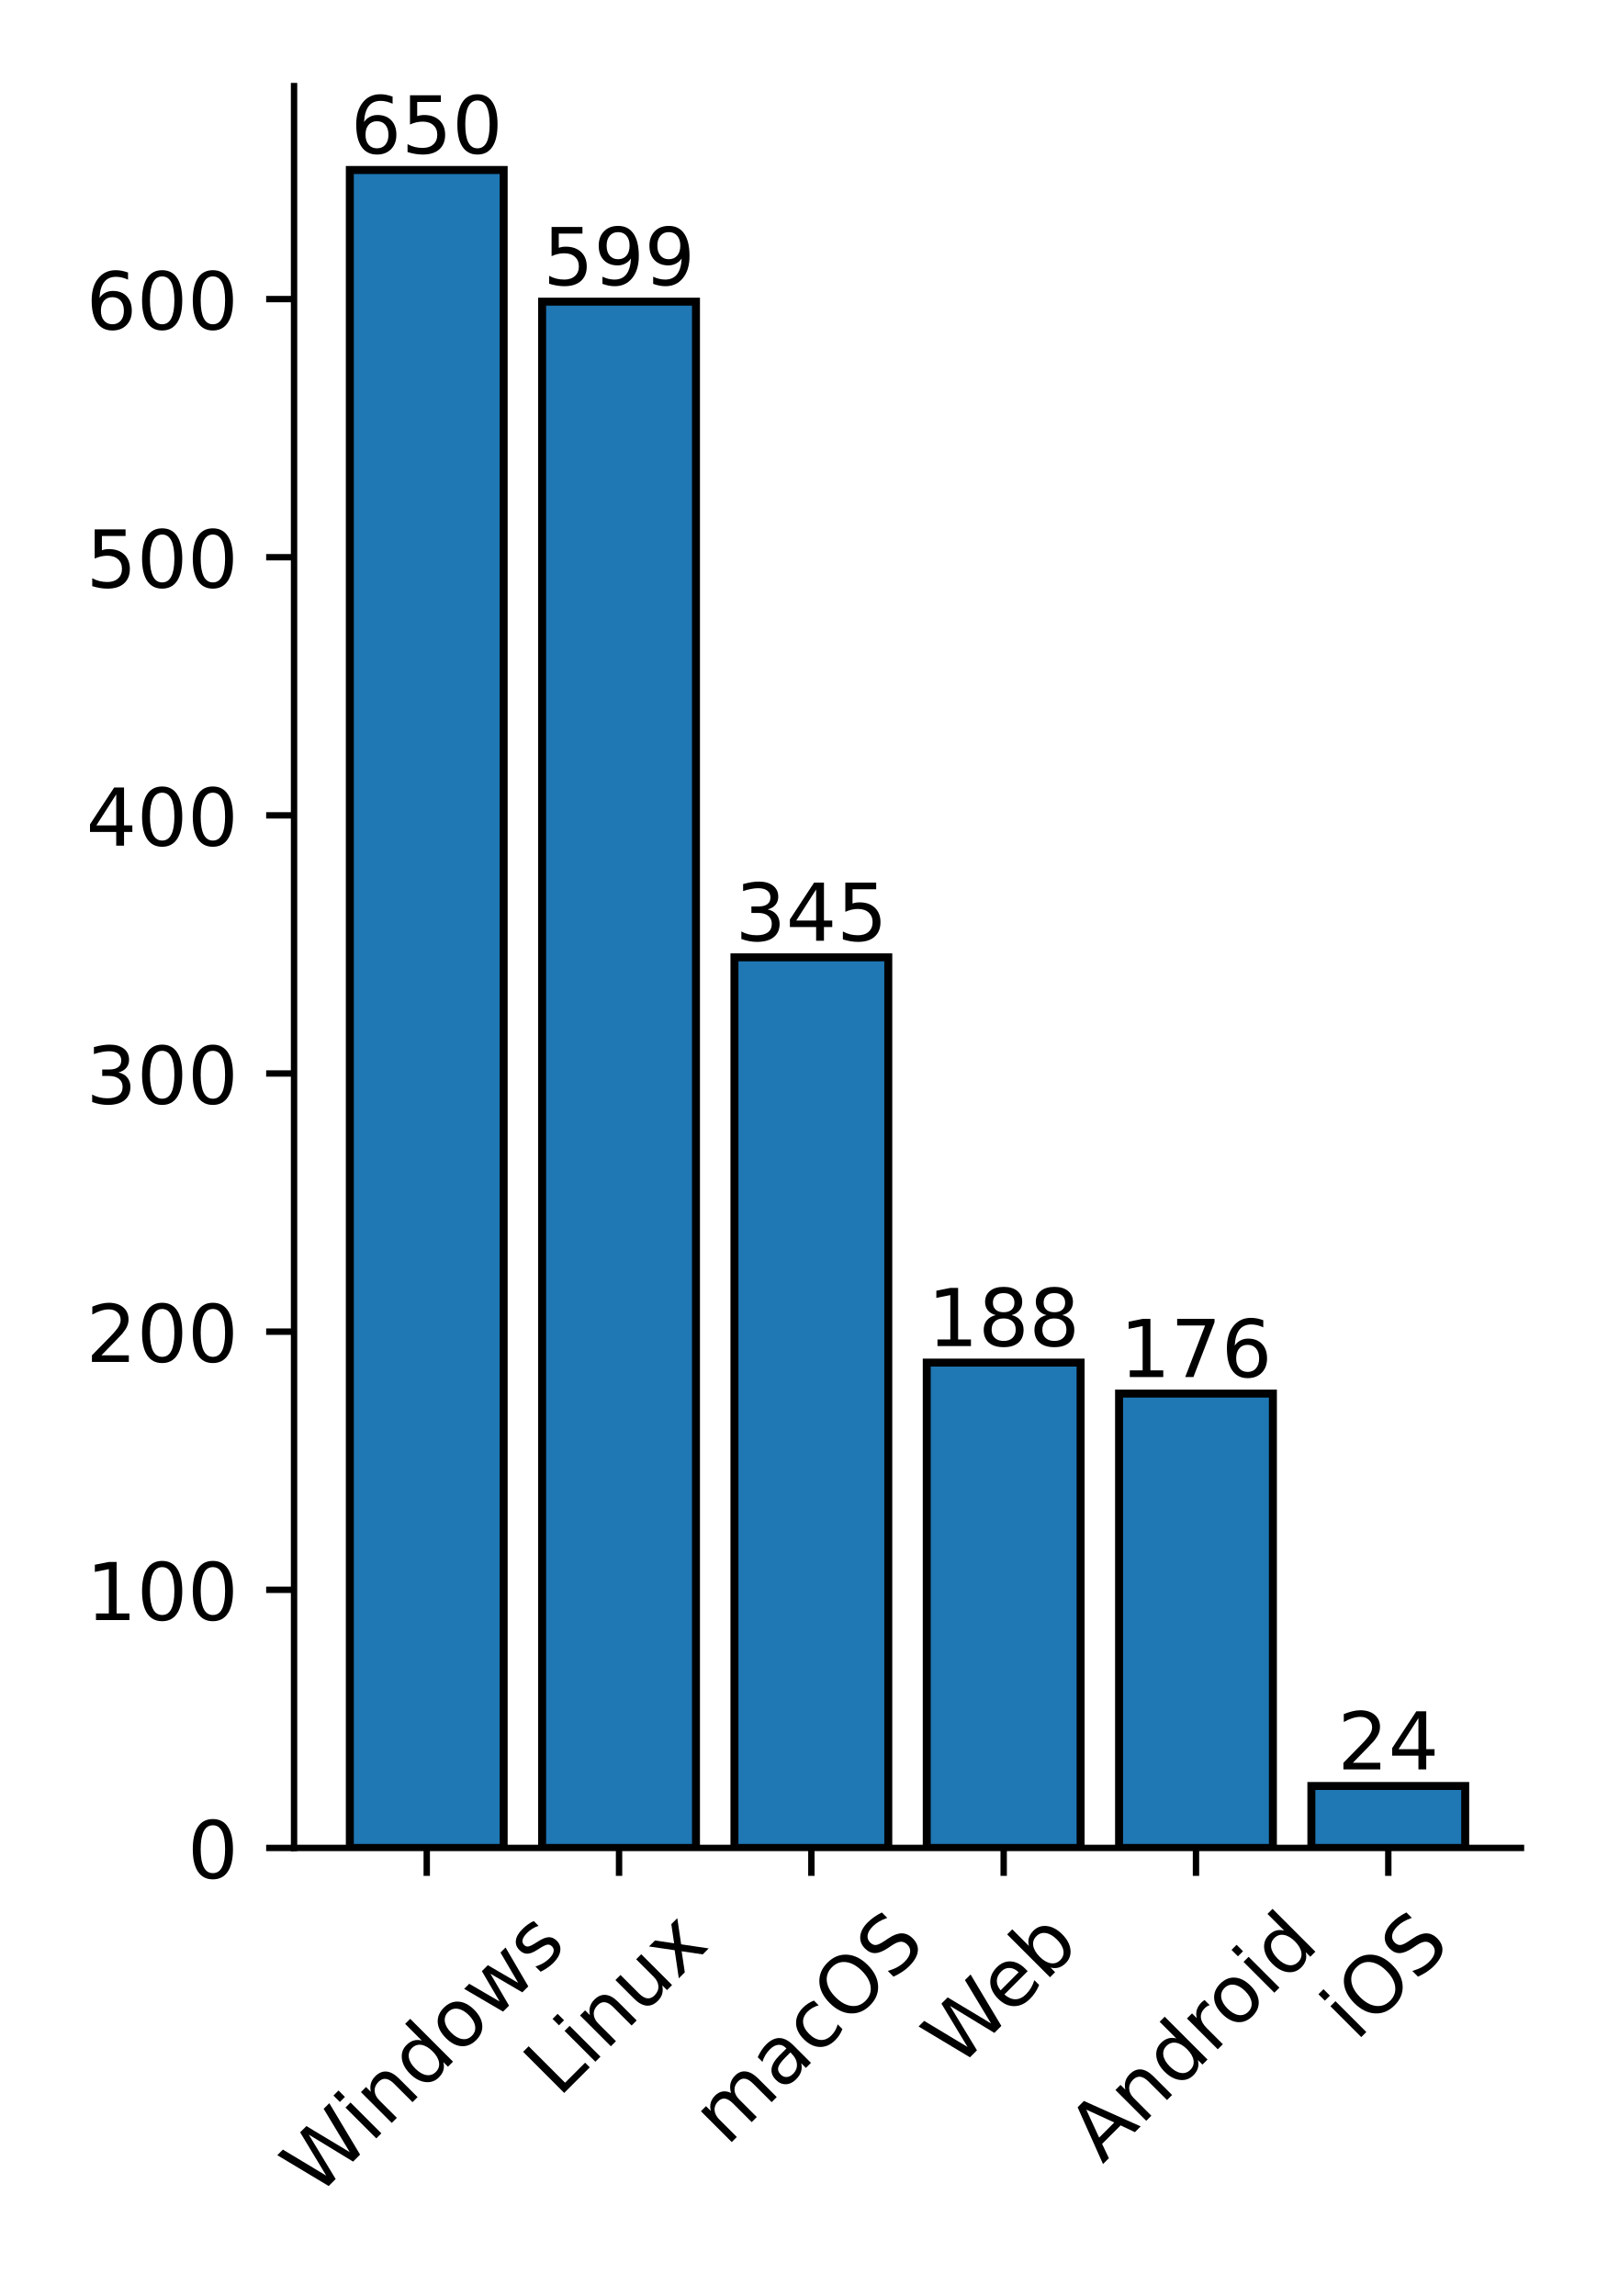
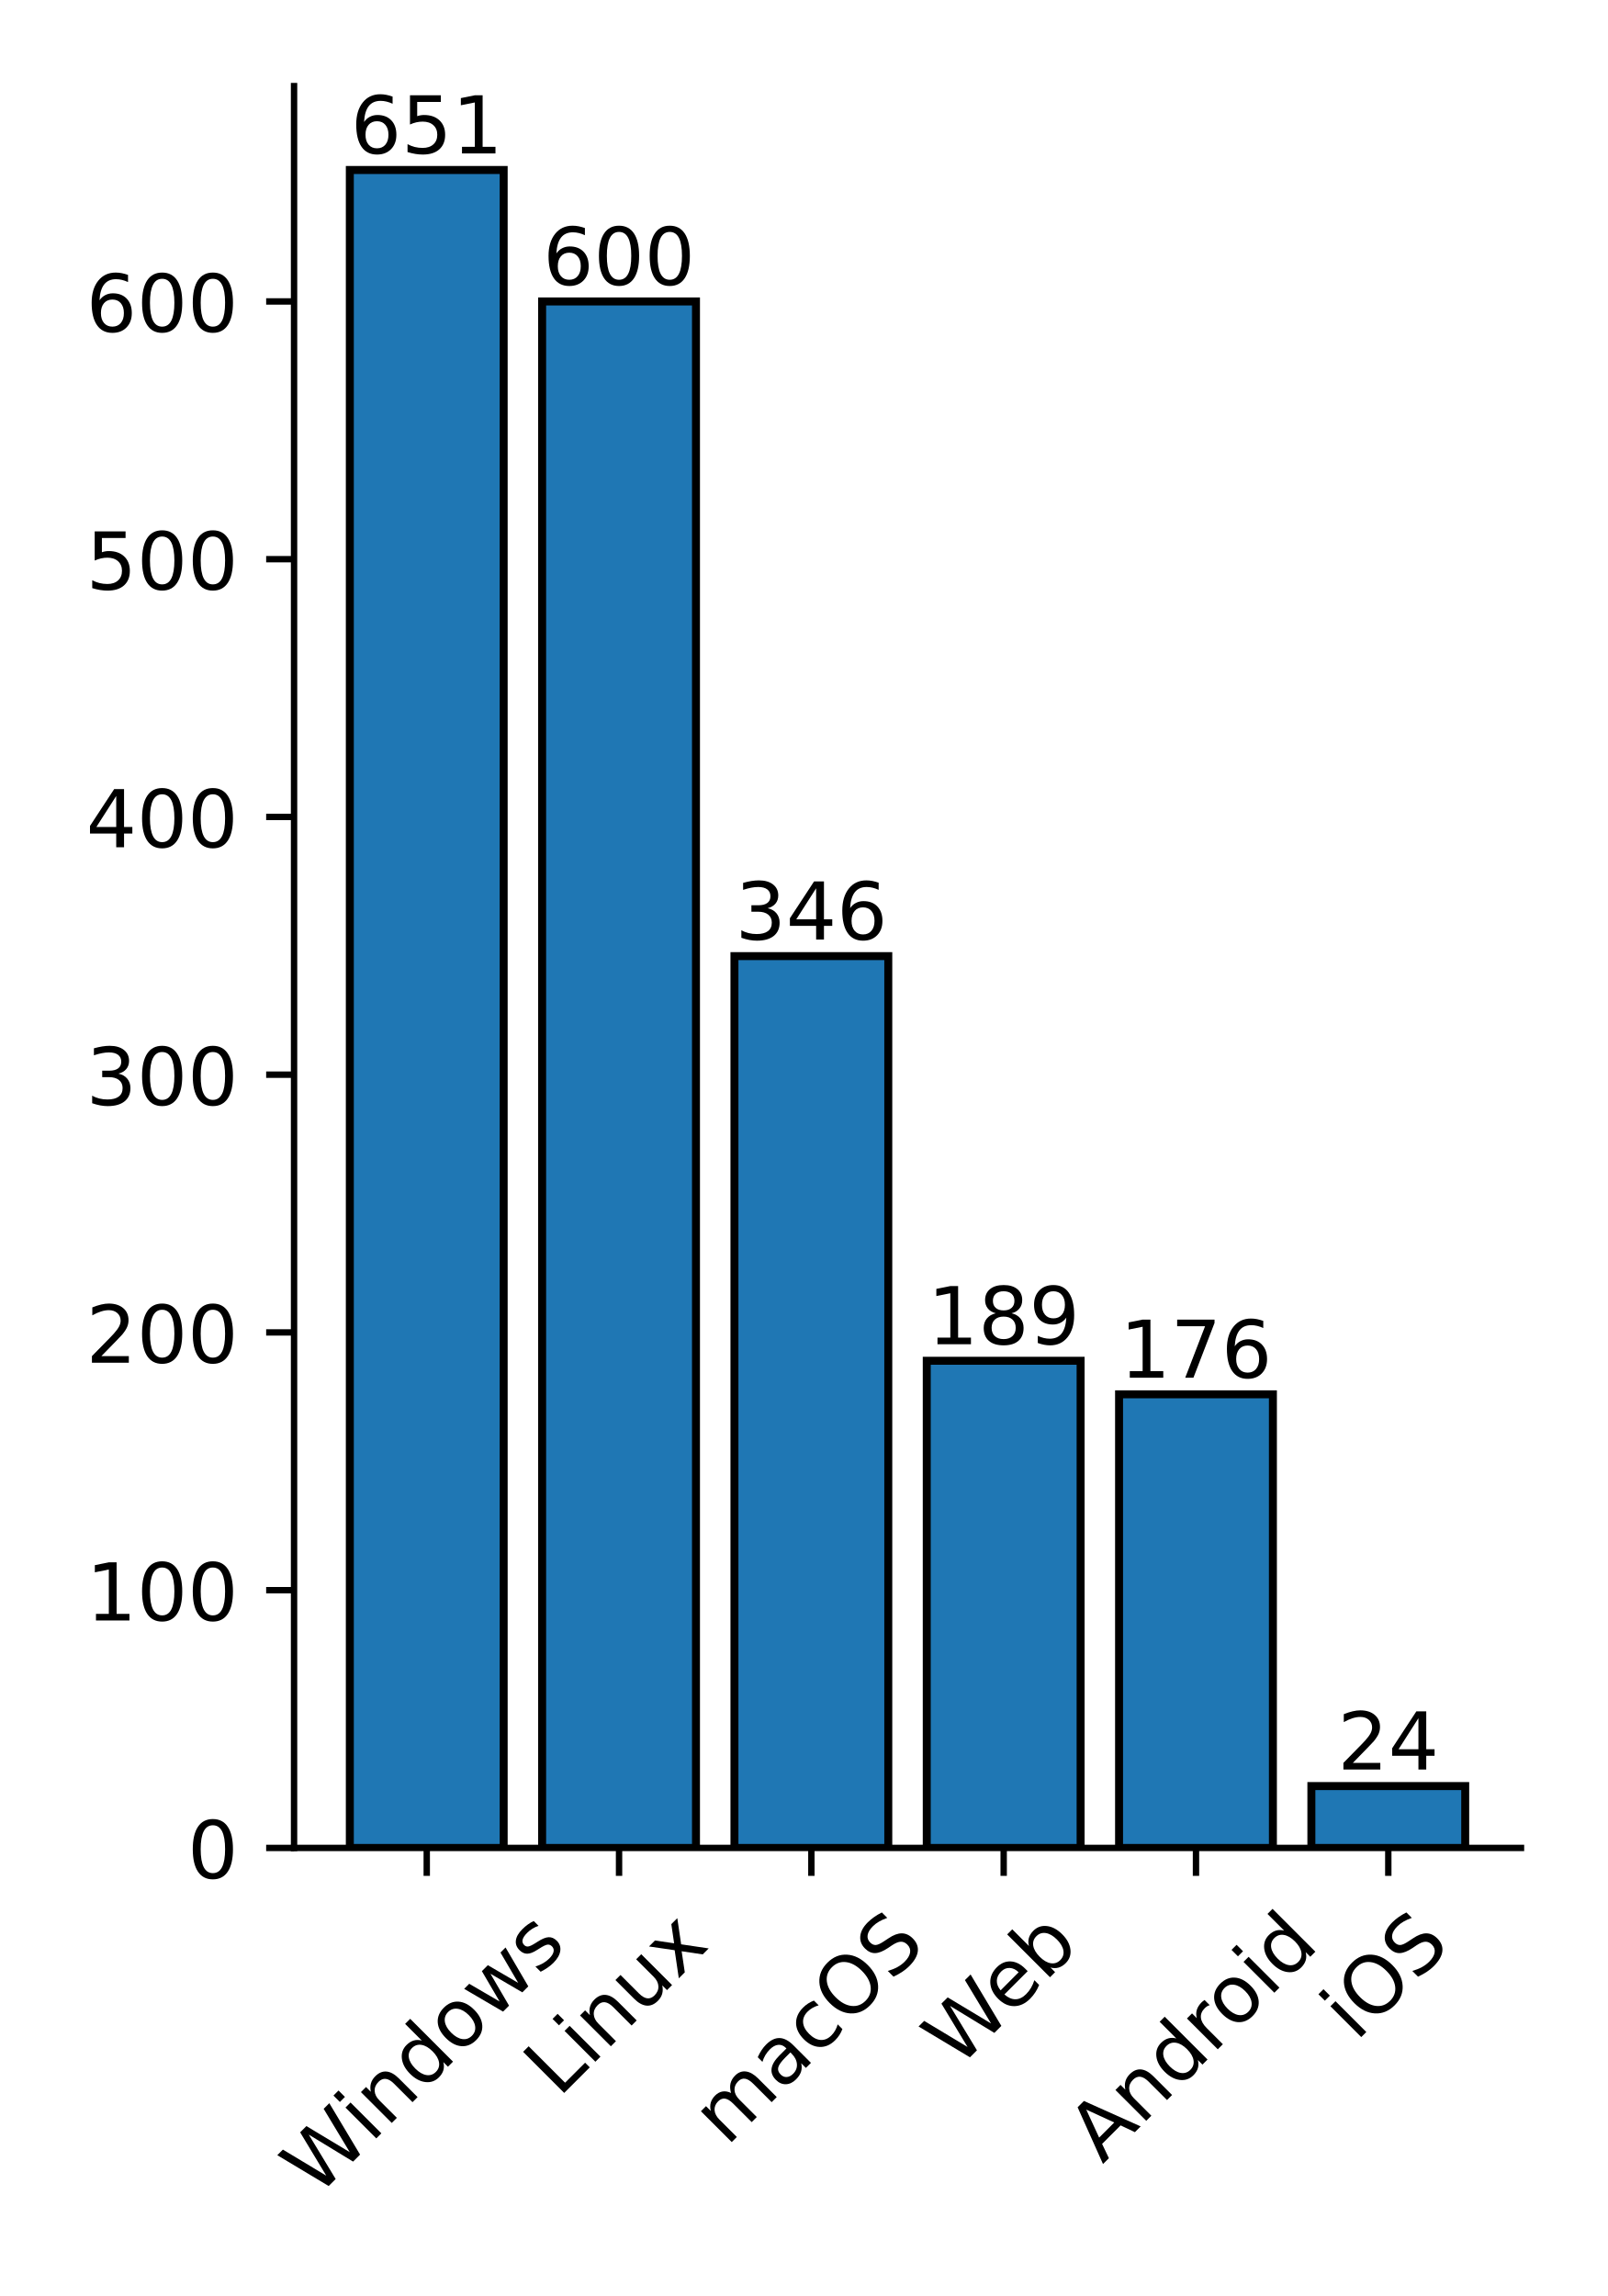
<svg xmlns="http://www.w3.org/2000/svg" xmlns:xlink="http://www.w3.org/1999/xlink" width="201.6pt" height="288pt" viewBox="0 0 201.6 288" version="1.1">
  <defs>
    <style type="text/css">*{stroke-linejoin: round; stroke-linecap: butt}</style>
  </defs>
  <g id="figure_1">
    <g id="patch_1">
      <path d="M 0 288  L 201.6 288  L 201.6 0  L 0 0  L 0 288  z " style="fill: none" />
    </g>
    <g id="axes_1">
      <g id="patch_2">
        <path d="M 36.888 231.796  L 190.8 231.796  L 190.8 10.8  L 36.888 10.8  L 36.888 231.796  z " style="fill: none" />
      </g>
      <g id="patch_3">
-         <path d="M 43.884 231.796  L 63.183 231.796  L 63.183 21.324  L 43.884 21.324  z " clip-path="url(#pebe64b46ac)" style="fill: #1f77b4; stroke: #000000; stroke-linejoin: miter" />
+         <path d="M 43.884 231.796  L 63.183 231.796  L 63.183 21.324  L 43.884 21.324  z " clip-path="url(#p4927c2a312)" style="fill: #1f77b4; stroke: #000000; stroke-linejoin: miter" />
      </g>
      <g id="patch_4">
-         <path d="M 68.008 231.796  L 87.307 231.796  L 87.307 37.838  L 68.008 37.838  z " clip-path="url(#pebe64b46ac)" style="fill: #1f77b4; stroke: #000000; stroke-linejoin: miter" />
+         <path d="M 68.008 231.796  L 87.307 231.796  L 87.307 37.812  L 68.008 37.812  z " clip-path="url(#p4927c2a312)" style="fill: #1f77b4; stroke: #000000; stroke-linejoin: miter" />
      </g>
      <g id="patch_5">
-         <path d="M 92.132 231.796  L 111.431 231.796  L 111.431 120.084  L 92.132 120.084  z " clip-path="url(#pebe64b46ac)" style="fill: #1f77b4; stroke: #000000; stroke-linejoin: miter" />
+         <path d="M 92.132 231.796  L 111.431 231.796  L 111.431 119.932  L 92.132 119.932  z " clip-path="url(#p4927c2a312)" style="fill: #1f77b4; stroke: #000000; stroke-linejoin: miter" />
      </g>
      <g id="patch_6">
-         <path d="M 116.256 231.796  L 135.556 231.796  L 135.556 170.921  L 116.256 170.921  z " clip-path="url(#pebe64b46ac)" style="fill: #1f77b4; stroke: #000000; stroke-linejoin: miter" />
+         <path d="M 116.256 231.796  L 135.556 231.796  L 135.556 170.691  L 116.256 170.691  z " clip-path="url(#p4927c2a312)" style="fill: #1f77b4; stroke: #000000; stroke-linejoin: miter" />
      </g>
      <g id="patch_7">
-         <path d="M 140.38 231.796  L 159.68 231.796  L 159.68 174.807  L 140.38 174.807  z " clip-path="url(#pebe64b46ac)" style="fill: #1f77b4; stroke: #000000; stroke-linejoin: miter" />
+         <path d="M 140.38 231.796  L 159.68 231.796  L 159.68 174.894  L 140.38 174.894  z " clip-path="url(#p4927c2a312)" style="fill: #1f77b4; stroke: #000000; stroke-linejoin: miter" />
      </g>
      <g id="patch_8">
-         <path d="M 164.505 231.796  L 183.804 231.796  L 183.804 224.025  L 164.505 224.025  z " clip-path="url(#pebe64b46ac)" style="fill: #1f77b4; stroke: #000000; stroke-linejoin: miter" />
+         <path d="M 164.505 231.796  L 183.804 231.796  L 183.804 224.037  L 164.505 224.037  z " clip-path="url(#p4927c2a312)" style="fill: #1f77b4; stroke: #000000; stroke-linejoin: miter" />
      </g>
      <g id="matplotlib.axis_1">
        <g id="xtick_1">
          <g id="line2d_1">
            <defs>
-               <path id="m612bc39507" d="M 0 0  L 0 3.5  " style="stroke: #000000; stroke-width: 0.8" />
+               <path id="mf393086f52" d="M 0 0  L 0 3.5  " style="stroke: #000000; stroke-width: 0.8" />
            </defs>
            <g>
-               <use xlink:href="#m612bc39507" x="53.533" y="231.796" style="stroke: #000000; stroke-width: 0.8" />
+               <use xlink:href="#mf393086f52" x="53.533" y="231.796" style="stroke: #000000; stroke-width: 0.8" />
            </g>
          </g>
          <g id="text_1">
            <g transform="translate(39.7043 275.7294) rotate(-45) scale(0.1 -0.1)">
              <defs>
                <path id="DejaVuSans-57" d="M 213 4666  L 850 4666  L 1831 722  L 2809 4666  L 3519 4666  L 4500 722  L 5478 4666  L 6119 4666  L 4947 0  L 4153 0  L 3169 4050  L 2175 0  L 1381 0  L 213 4666  z " transform="scale(0.015625)" />
                <path id="DejaVuSans-69" d="M 603 3500  L 1178 3500  L 1178 0  L 603 0  L 603 3500  z M 603 4863  L 1178 4863  L 1178 4134  L 603 4134  L 603 4863  z " transform="scale(0.015625)" />
                <path id="DejaVuSans-6e" d="M 3513 2113  L 3513 0  L 2938 0  L 2938 2094  Q 2938 2591 2744 2837  Q 2550 3084 2163 3084  Q 1697 3084 1428 2787  Q 1159 2491 1159 1978  L 1159 0  L 581 0  L 581 3500  L 1159 3500  L 1159 2956  Q 1366 3272 1645 3428  Q 1925 3584 2291 3584  Q 2894 3584 3203 3211  Q 3513 2838 3513 2113  z " transform="scale(0.015625)" />
                <path id="DejaVuSans-64" d="M 2906 2969  L 2906 4863  L 3481 4863  L 3481 0  L 2906 0  L 2906 525  Q 2725 213 2448 61  Q 2172 -91 1784 -91  Q 1150 -91 751 415  Q 353 922 353 1747  Q 353 2572 751 3078  Q 1150 3584 1784 3584  Q 2172 3584 2448 3432  Q 2725 3281 2906 2969  z M 947 1747  Q 947 1113 1208 752  Q 1469 391 1925 391  Q 2381 391 2643 752  Q 2906 1113 2906 1747  Q 2906 2381 2643 2742  Q 2381 3103 1925 3103  Q 1469 3103 1208 2742  Q 947 2381 947 1747  z " transform="scale(0.015625)" />
                <path id="DejaVuSans-6f" d="M 1959 3097  Q 1497 3097 1228 2736  Q 959 2375 959 1747  Q 959 1119 1226 758  Q 1494 397 1959 397  Q 2419 397 2687 759  Q 2956 1122 2956 1747  Q 2956 2369 2687 2733  Q 2419 3097 1959 3097  z M 1959 3584  Q 2709 3584 3137 3096  Q 3566 2609 3566 1747  Q 3566 888 3137 398  Q 2709 -91 1959 -91  Q 1206 -91 779 398  Q 353 888 353 1747  Q 353 2609 779 3096  Q 1206 3584 1959 3584  z " transform="scale(0.015625)" />
                <path id="DejaVuSans-77" d="M 269 3500  L 844 3500  L 1563 769  L 2278 3500  L 2956 3500  L 3675 769  L 4391 3500  L 4966 3500  L 4050 0  L 3372 0  L 2619 2869  L 1863 0  L 1184 0  L 269 3500  z " transform="scale(0.015625)" />
                <path id="DejaVuSans-73" d="M 2834 3397  L 2834 2853  Q 2591 2978 2328 3040  Q 2066 3103 1784 3103  Q 1356 3103 1142 2972  Q 928 2841 928 2578  Q 928 2378 1081 2264  Q 1234 2150 1697 2047  L 1894 2003  Q 2506 1872 2764 1633  Q 3022 1394 3022 966  Q 3022 478 2636 193  Q 2250 -91 1575 -91  Q 1294 -91 989 -36  Q 684 19 347 128  L 347 722  Q 666 556 975 473  Q 1284 391 1588 391  Q 1994 391 2212 530  Q 2431 669 2431 922  Q 2431 1156 2273 1281  Q 2116 1406 1581 1522  L 1381 1569  Q 847 1681 609 1914  Q 372 2147 372 2553  Q 372 3047 722 3315  Q 1072 3584 1716 3584  Q 2034 3584 2315 3537  Q 2597 3491 2834 3397  z " transform="scale(0.015625)" />
              </defs>
              <use xlink:href="#DejaVuSans-57" />
              <use xlink:href="#DejaVuSans-69" transform="translate(96.62695 0)" />
              <use xlink:href="#DejaVuSans-6e" transform="translate(124.4102 0)" />
              <use xlink:href="#DejaVuSans-64" transform="translate(187.7891 0)" />
              <use xlink:href="#DejaVuSans-6f" transform="translate(251.2656 0)" />
              <use xlink:href="#DejaVuSans-77" transform="translate(312.4473 0)" />
              <use xlink:href="#DejaVuSans-73" transform="translate(394.2344 0)" />
            </g>
          </g>
        </g>
        <g id="xtick_2">
          <g id="line2d_2">
            <g>
-               <use xlink:href="#m612bc39507" x="77.657" y="231.796" style="stroke: #000000; stroke-width: 0.8" />
+               <use xlink:href="#mf393086f52" x="77.657" y="231.796" style="stroke: #000000; stroke-width: 0.8" />
            </g>
          </g>
          <g id="text_2">
            <g transform="translate(70.08254 263.2214) rotate(-45) scale(0.1 -0.1)">
              <defs>
                <path id="DejaVuSans-4c" d="M 628 4666  L 1259 4666  L 1259 531  L 3531 531  L 3531 0  L 628 0  L 628 4666  z " transform="scale(0.015625)" />
                <path id="DejaVuSans-75" d="M 544 1381  L 544 3500  L 1119 3500  L 1119 1403  Q 1119 906 1312 657  Q 1506 409 1894 409  Q 2359 409 2629 706  Q 2900 1003 2900 1516  L 2900 3500  L 3475 3500  L 3475 0  L 2900 0  L 2900 538  Q 2691 219 2414 64  Q 2138 -91 1772 -91  Q 1169 -91 856 284  Q 544 659 544 1381  z M 1991 3584  L 1991 3584  z " transform="scale(0.015625)" />
                <path id="DejaVuSans-78" d="M 3513 3500  L 2247 1797  L 3578 0  L 2900 0  L 1881 1375  L 863 0  L 184 0  L 1544 1831  L 300 3500  L 978 3500  L 1906 2253  L 2834 3500  L 3513 3500  z " transform="scale(0.015625)" />
              </defs>
              <use xlink:href="#DejaVuSans-4c" />
              <use xlink:href="#DejaVuSans-69" transform="translate(55.71289 0)" />
              <use xlink:href="#DejaVuSans-6e" transform="translate(83.49609 0)" />
              <use xlink:href="#DejaVuSans-75" transform="translate(146.875 0)" />
              <use xlink:href="#DejaVuSans-78" transform="translate(210.2539 0)" />
            </g>
          </g>
        </g>
        <g id="xtick_3">
          <g id="line2d_3">
            <g>
-               <use xlink:href="#m612bc39507" x="101.782" y="231.796" style="stroke: #000000; stroke-width: 0.8" />
+               <use xlink:href="#mf393086f52" x="101.782" y="231.796" style="stroke: #000000; stroke-width: 0.8" />
            </g>
          </g>
          <g id="text_3">
            <g transform="translate(91.15073 269.3334) rotate(-45) scale(0.1 -0.1)">
              <defs>
                <path id="DejaVuSans-6d" d="M 3328 2828  Q 3544 3216 3844 3400  Q 4144 3584 4550 3584  Q 5097 3584 5394 3201  Q 5691 2819 5691 2113  L 5691 0  L 5113 0  L 5113 2094  Q 5113 2597 4934 2840  Q 4756 3084 4391 3084  Q 3944 3084 3684 2787  Q 3425 2491 3425 1978  L 3425 0  L 2847 0  L 2847 2094  Q 2847 2600 2669 2842  Q 2491 3084 2119 3084  Q 1678 3084 1418 2786  Q 1159 2488 1159 1978  L 1159 0  L 581 0  L 581 3500  L 1159 3500  L 1159 2956  Q 1356 3278 1631 3431  Q 1906 3584 2284 3584  Q 2666 3584 2933 3390  Q 3200 3197 3328 2828  z " transform="scale(0.015625)" />
                <path id="DejaVuSans-61" d="M 2194 1759  Q 1497 1759 1228 1600  Q 959 1441 959 1056  Q 959 750 1161 570  Q 1363 391 1709 391  Q 2188 391 2477 730  Q 2766 1069 2766 1631  L 2766 1759  L 2194 1759  z M 3341 1997  L 3341 0  L 2766 0  L 2766 531  Q 2569 213 2275 61  Q 1981 -91 1556 -91  Q 1019 -91 701 211  Q 384 513 384 1019  Q 384 1609 779 1909  Q 1175 2209 1959 2209  L 2766 2209  L 2766 2266  Q 2766 2663 2505 2880  Q 2244 3097 1772 3097  Q 1472 3097 1187 3025  Q 903 2953 641 2809  L 641 3341  Q 956 3463 1253 3523  Q 1550 3584 1831 3584  Q 2591 3584 2966 3190  Q 3341 2797 3341 1997  z " transform="scale(0.015625)" />
                <path id="DejaVuSans-63" d="M 3122 3366  L 3122 2828  Q 2878 2963 2633 3030  Q 2388 3097 2138 3097  Q 1578 3097 1268 2742  Q 959 2388 959 1747  Q 959 1106 1268 751  Q 1578 397 2138 397  Q 2388 397 2633 464  Q 2878 531 3122 666  L 3122 134  Q 2881 22 2623 -34  Q 2366 -91 2075 -91  Q 1284 -91 818 406  Q 353 903 353 1747  Q 353 2603 823 3093  Q 1294 3584 2113 3584  Q 2378 3584 2631 3529  Q 2884 3475 3122 3366  z " transform="scale(0.015625)" />
                <path id="DejaVuSans-4f" d="M 2522 4238  Q 1834 4238 1429 3725  Q 1025 3213 1025 2328  Q 1025 1447 1429 934  Q 1834 422 2522 422  Q 3209 422 3611 934  Q 4013 1447 4013 2328  Q 4013 3213 3611 3725  Q 3209 4238 2522 4238  z M 2522 4750  Q 3503 4750 4090 4092  Q 4678 3434 4678 2328  Q 4678 1225 4090 567  Q 3503 -91 2522 -91  Q 1538 -91 948 565  Q 359 1222 359 2328  Q 359 3434 948 4092  Q 1538 4750 2522 4750  z " transform="scale(0.015625)" />
                <path id="DejaVuSans-53" d="M 3425 4513  L 3425 3897  Q 3066 4069 2747 4153  Q 2428 4238 2131 4238  Q 1616 4238 1336 4038  Q 1056 3838 1056 3469  Q 1056 3159 1242 3001  Q 1428 2844 1947 2747  L 2328 2669  Q 3034 2534 3370 2195  Q 3706 1856 3706 1288  Q 3706 609 3251 259  Q 2797 -91 1919 -91  Q 1588 -91 1214 -16  Q 841 59 441 206  L 441 856  Q 825 641 1194 531  Q 1563 422 1919 422  Q 2459 422 2753 634  Q 3047 847 3047 1241  Q 3047 1584 2836 1778  Q 2625 1972 2144 2069  L 1759 2144  Q 1053 2284 737 2584  Q 422 2884 422 3419  Q 422 4038 858 4394  Q 1294 4750 2059 4750  Q 2388 4750 2728 4690  Q 3069 4631 3425 4513  z " transform="scale(0.015625)" />
              </defs>
              <use xlink:href="#DejaVuSans-6d" />
              <use xlink:href="#DejaVuSans-61" transform="translate(97.41211 0)" />
              <use xlink:href="#DejaVuSans-63" transform="translate(158.6914 0)" />
              <use xlink:href="#DejaVuSans-4f" transform="translate(213.6719 0)" />
              <use xlink:href="#DejaVuSans-53" transform="translate(292.3828 0)" />
            </g>
          </g>
        </g>
        <g id="xtick_4">
          <g id="line2d_4">
            <g>
-               <use xlink:href="#m612bc39507" x="125.906" y="231.796" style="stroke: #000000; stroke-width: 0.8" />
+               <use xlink:href="#mf393086f52" x="125.906" y="231.796" style="stroke: #000000; stroke-width: 0.8" />
            </g>
          </g>
          <g id="text_4">
            <g transform="translate(120.149 259.5853) rotate(-45) scale(0.1 -0.1)">
              <defs>
                <path id="DejaVuSans-65" d="M 3597 1894  L 3597 1613  L 953 1613  Q 991 1019 1311 708  Q 1631 397 2203 397  Q 2534 397 2845 478  Q 3156 559 3463 722  L 3463 178  Q 3153 47 2828 -22  Q 2503 -91 2169 -91  Q 1331 -91 842 396  Q 353 884 353 1716  Q 353 2575 817 3079  Q 1281 3584 2069 3584  Q 2775 3584 3186 3129  Q 3597 2675 3597 1894  z M 3022 2063  Q 3016 2534 2758 2815  Q 2500 3097 2075 3097  Q 1594 3097 1305 2825  Q 1016 2553 972 2059  L 3022 2063  z " transform="scale(0.015625)" />
                <path id="DejaVuSans-62" d="M 3116 1747  Q 3116 2381 2855 2742  Q 2594 3103 2138 3103  Q 1681 3103 1420 2742  Q 1159 2381 1159 1747  Q 1159 1113 1420 752  Q 1681 391 2138 391  Q 2594 391 2855 752  Q 3116 1113 3116 1747  z M 1159 2969  Q 1341 3281 1617 3432  Q 1894 3584 2278 3584  Q 2916 3584 3314 3078  Q 3713 2572 3713 1747  Q 3713 922 3314 415  Q 2916 -91 2278 -91  Q 1894 -91 1617 61  Q 1341 213 1159 525  L 1159 0  L 581 0  L 581 4863  L 1159 4863  L 1159 2969  z " transform="scale(0.015625)" />
              </defs>
              <use xlink:href="#DejaVuSans-57" />
              <use xlink:href="#DejaVuSans-65" transform="translate(93.00195 0)" />
              <use xlink:href="#DejaVuSans-62" transform="translate(154.5254 0)" />
            </g>
          </g>
        </g>
        <g id="xtick_5">
          <g id="line2d_5">
            <g>
-               <use xlink:href="#m612bc39507" x="150.03" y="231.796" style="stroke: #000000; stroke-width: 0.8" />
+               <use xlink:href="#mf393086f52" x="150.03" y="231.796" style="stroke: #000000; stroke-width: 0.8" />
            </g>
          </g>
          <g id="text_5">
            <g transform="translate(138.3136 271.5045) rotate(-45) scale(0.1 -0.1)">
              <defs>
                <path id="DejaVuSans-41" d="M 2188 4044  L 1331 1722  L 3047 1722  L 2188 4044  z M 1831 4666  L 2547 4666  L 4325 0  L 3669 0  L 3244 1197  L 1141 1197  L 716 0  L 50 0  L 1831 4666  z " transform="scale(0.015625)" />
                <path id="DejaVuSans-72" d="M 2631 2963  Q 2534 3019 2420 3045  Q 2306 3072 2169 3072  Q 1681 3072 1420 2755  Q 1159 2438 1159 1844  L 1159 0  L 581 0  L 581 3500  L 1159 3500  L 1159 2956  Q 1341 3275 1631 3429  Q 1922 3584 2338 3584  Q 2397 3584 2469 3576  Q 2541 3569 2628 3553  L 2631 2963  z " transform="scale(0.015625)" />
              </defs>
              <use xlink:href="#DejaVuSans-41" />
              <use xlink:href="#DejaVuSans-6e" transform="translate(68.4082 0)" />
              <use xlink:href="#DejaVuSans-64" transform="translate(131.7871 0)" />
              <use xlink:href="#DejaVuSans-72" transform="translate(195.2637 0)" />
              <use xlink:href="#DejaVuSans-6f" transform="translate(234.127 0)" />
              <use xlink:href="#DejaVuSans-69" transform="translate(295.3086 0)" />
              <use xlink:href="#DejaVuSans-64" transform="translate(323.0918 0)" />
            </g>
          </g>
        </g>
        <g id="xtick_6">
          <g id="line2d_6">
            <g>
-               <use xlink:href="#m612bc39507" x="174.154" y="231.796" style="stroke: #000000; stroke-width: 0.8" />
+               <use xlink:href="#mf393086f52" x="174.154" y="231.796" style="stroke: #000000; stroke-width: 0.8" />
            </g>
          </g>
          <g id="text_6">
            <g transform="translate(170.0956 256.189) rotate(-45) scale(0.1 -0.1)">
              <use xlink:href="#DejaVuSans-69" />
              <use xlink:href="#DejaVuSans-4f" transform="translate(27.7832 0)" />
              <use xlink:href="#DejaVuSans-53" transform="translate(106.4941 0)" />
            </g>
          </g>
        </g>
      </g>
      <g id="matplotlib.axis_2">
        <g id="ytick_1">
          <g id="line2d_7">
            <defs>
-               <path id="m6b2bd53ecc" d="M 0 0  L -3.5 0  " style="stroke: #000000; stroke-width: 0.8" />
+               <path id="m2b0f8fe7c1" d="M 0 0  L -3.5 0  " style="stroke: #000000; stroke-width: 0.8" />
            </defs>
            <g>
-               <use xlink:href="#m6b2bd53ecc" x="36.888" y="231.796" style="stroke: #000000; stroke-width: 0.8" />
+               <use xlink:href="#m2b0f8fe7c1" x="36.888" y="231.796" style="stroke: #000000; stroke-width: 0.8" />
            </g>
          </g>
          <g id="text_7">
            <g transform="translate(23.525 235.5956) scale(0.1 -0.1)">
              <defs>
                <path id="DejaVuSans-30" d="M 2034 4250  Q 1547 4250 1301 3770  Q 1056 3291 1056 2328  Q 1056 1369 1301 889  Q 1547 409 2034 409  Q 2525 409 2770 889  Q 3016 1369 3016 2328  Q 3016 3291 2770 3770  Q 2525 4250 2034 4250  z M 2034 4750  Q 2819 4750 3233 4129  Q 3647 3509 3647 2328  Q 3647 1150 3233 529  Q 2819 -91 2034 -91  Q 1250 -91 836 529  Q 422 1150 422 2328  Q 422 3509 836 4129  Q 1250 4750 2034 4750  z " transform="scale(0.015625)" />
              </defs>
              <use xlink:href="#DejaVuSans-30" />
            </g>
          </g>
        </g>
        <g id="ytick_2">
          <g id="line2d_8">
            <g>
-               <use xlink:href="#m6b2bd53ecc" x="36.888" y="199.416" style="stroke: #000000; stroke-width: 0.8" />
+               <use xlink:href="#m2b0f8fe7c1" x="36.888" y="199.466" style="stroke: #000000; stroke-width: 0.8" />
            </g>
          </g>
          <g id="text_8">
-             <g transform="translate(10.8 203.2152) scale(0.1 -0.1)">
+             <g transform="translate(10.8 203.2649) scale(0.1 -0.1)">
              <defs>
                <path id="DejaVuSans-31" d="M 794 531  L 1825 531  L 1825 4091  L 703 3866  L 703 4441  L 1819 4666  L 2450 4666  L 2450 531  L 3481 531  L 3481 0  L 794 0  L 794 531  z " transform="scale(0.015625)" />
              </defs>
              <use xlink:href="#DejaVuSans-31" />
              <use xlink:href="#DejaVuSans-30" transform="translate(63.62305 0)" />
              <use xlink:href="#DejaVuSans-30" transform="translate(127.2461 0)" />
            </g>
          </g>
        </g>
        <g id="ytick_3">
          <g id="line2d_9">
            <g>
-               <use xlink:href="#m6b2bd53ecc" x="36.888" y="167.036" style="stroke: #000000; stroke-width: 0.8" />
+               <use xlink:href="#m2b0f8fe7c1" x="36.888" y="167.135" style="stroke: #000000; stroke-width: 0.8" />
            </g>
          </g>
          <g id="text_9">
-             <g transform="translate(10.8 170.8347) scale(0.1 -0.1)">
+             <g transform="translate(10.8 170.9342) scale(0.1 -0.1)">
              <defs>
                <path id="DejaVuSans-32" d="M 1228 531  L 3431 531  L 3431 0  L 469 0  L 469 531  Q 828 903 1448 1529  Q 2069 2156 2228 2338  Q 2531 2678 2651 2914  Q 2772 3150 2772 3378  Q 2772 3750 2511 3984  Q 2250 4219 1831 4219  Q 1534 4219 1204 4116  Q 875 4013 500 3803  L 500 4441  Q 881 4594 1212 4672  Q 1544 4750 1819 4750  Q 2544 4750 2975 4387  Q 3406 4025 3406 3419  Q 3406 3131 3298 2873  Q 3191 2616 2906 2266  Q 2828 2175 2409 1742  Q 1991 1309 1228 531  z " transform="scale(0.015625)" />
              </defs>
              <use xlink:href="#DejaVuSans-32" />
              <use xlink:href="#DejaVuSans-30" transform="translate(63.62305 0)" />
              <use xlink:href="#DejaVuSans-30" transform="translate(127.2461 0)" />
            </g>
          </g>
        </g>
        <g id="ytick_4">
          <g id="line2d_10">
            <g>
-               <use xlink:href="#m6b2bd53ecc" x="36.888" y="134.655" style="stroke: #000000; stroke-width: 0.8" />
+               <use xlink:href="#m2b0f8fe7c1" x="36.888" y="134.804" style="stroke: #000000; stroke-width: 0.8" />
            </g>
          </g>
          <g id="text_10">
-             <g transform="translate(10.8 138.4543) scale(0.1 -0.1)">
+             <g transform="translate(10.8 138.6035) scale(0.1 -0.1)">
              <defs>
                <path id="DejaVuSans-33" d="M 2597 2516  Q 3050 2419 3304 2112  Q 3559 1806 3559 1356  Q 3559 666 3084 287  Q 2609 -91 1734 -91  Q 1441 -91 1130 -33  Q 819 25 488 141  L 488 750  Q 750 597 1062 519  Q 1375 441 1716 441  Q 2309 441 2620 675  Q 2931 909 2931 1356  Q 2931 1769 2642 2001  Q 2353 2234 1838 2234  L 1294 2234  L 1294 2753  L 1863 2753  Q 2328 2753 2575 2939  Q 2822 3125 2822 3475  Q 2822 3834 2567 4026  Q 2313 4219 1838 4219  Q 1578 4219 1281 4162  Q 984 4106 628 3988  L 628 4550  Q 988 4650 1302 4700  Q 1616 4750 1894 4750  Q 2613 4750 3031 4423  Q 3450 4097 3450 3541  Q 3450 3153 3228 2886  Q 3006 2619 2597 2516  z " transform="scale(0.015625)" />
              </defs>
              <use xlink:href="#DejaVuSans-33" />
              <use xlink:href="#DejaVuSans-30" transform="translate(63.62305 0)" />
              <use xlink:href="#DejaVuSans-30" transform="translate(127.2461 0)" />
            </g>
          </g>
        </g>
        <g id="ytick_5">
          <g id="line2d_11">
            <g>
-               <use xlink:href="#m6b2bd53ecc" x="36.888" y="102.275" style="stroke: #000000; stroke-width: 0.8" />
+               <use xlink:href="#m2b0f8fe7c1" x="36.888" y="102.474" style="stroke: #000000; stroke-width: 0.8" />
            </g>
          </g>
          <g id="text_11">
-             <g transform="translate(10.8 106.0739) scale(0.1 -0.1)">
+             <g transform="translate(10.8 106.2729) scale(0.1 -0.1)">
              <defs>
                <path id="DejaVuSans-34" d="M 2419 4116  L 825 1625  L 2419 1625  L 2419 4116  z M 2253 4666  L 3047 4666  L 3047 1625  L 3713 1625  L 3713 1100  L 3047 1100  L 3047 0  L 2419 0  L 2419 1100  L 313 1100  L 313 1709  L 2253 4666  z " transform="scale(0.015625)" />
              </defs>
              <use xlink:href="#DejaVuSans-34" />
              <use xlink:href="#DejaVuSans-30" transform="translate(63.62305 0)" />
              <use xlink:href="#DejaVuSans-30" transform="translate(127.2461 0)" />
            </g>
          </g>
        </g>
        <g id="ytick_6">
          <g id="line2d_12">
            <g>
-               <use xlink:href="#m6b2bd53ecc" x="36.888" y="69.894" style="stroke: #000000; stroke-width: 0.8" />
+               <use xlink:href="#m2b0f8fe7c1" x="36.888" y="70.143" style="stroke: #000000; stroke-width: 0.8" />
            </g>
          </g>
          <g id="text_12">
-             <g transform="translate(10.8 73.69349) scale(0.1 -0.1)">
+             <g transform="translate(10.8 73.94218) scale(0.1 -0.1)">
              <defs>
                <path id="DejaVuSans-35" d="M 691 4666  L 3169 4666  L 3169 4134  L 1269 4134  L 1269 2991  Q 1406 3038 1543 3061  Q 1681 3084 1819 3084  Q 2600 3084 3056 2656  Q 3513 2228 3513 1497  Q 3513 744 3044 326  Q 2575 -91 1722 -91  Q 1428 -91 1123 -41  Q 819 9 494 109  L 494 744  Q 775 591 1075 516  Q 1375 441 1709 441  Q 2250 441 2565 725  Q 2881 1009 2881 1497  Q 2881 1984 2565 2268  Q 2250 2553 1709 2553  Q 1456 2553 1204 2497  Q 953 2441 691 2322  L 691 4666  z " transform="scale(0.015625)" />
              </defs>
              <use xlink:href="#DejaVuSans-35" />
              <use xlink:href="#DejaVuSans-30" transform="translate(63.62305 0)" />
              <use xlink:href="#DejaVuSans-30" transform="translate(127.2461 0)" />
            </g>
          </g>
        </g>
        <g id="ytick_7">
          <g id="line2d_13">
            <g>
-               <use xlink:href="#m6b2bd53ecc" x="36.888" y="37.514" style="stroke: #000000; stroke-width: 0.8" />
+               <use xlink:href="#m2b0f8fe7c1" x="36.888" y="37.812" style="stroke: #000000; stroke-width: 0.8" />
            </g>
          </g>
          <g id="text_13">
-             <g transform="translate(10.8 41.31307) scale(0.1 -0.1)">
+             <g transform="translate(10.8 41.6115) scale(0.1 -0.1)">
              <defs>
                <path id="DejaVuSans-36" d="M 2113 2584  Q 1688 2584 1439 2293  Q 1191 2003 1191 1497  Q 1191 994 1439 701  Q 1688 409 2113 409  Q 2538 409 2786 701  Q 3034 994 3034 1497  Q 3034 2003 2786 2293  Q 2538 2584 2113 2584  z M 3366 4563  L 3366 3988  Q 3128 4100 2886 4159  Q 2644 4219 2406 4219  Q 1781 4219 1451 3797  Q 1122 3375 1075 2522  Q 1259 2794 1537 2939  Q 1816 3084 2150 3084  Q 2853 3084 3261 2657  Q 3669 2231 3669 1497  Q 3669 778 3244 343  Q 2819 -91 2113 -91  Q 1303 -91 875 529  Q 447 1150 447 2328  Q 447 3434 972 4092  Q 1497 4750 2381 4750  Q 2619 4750 2861 4703  Q 3103 4656 3366 4563  z " transform="scale(0.015625)" />
              </defs>
              <use xlink:href="#DejaVuSans-36" />
              <use xlink:href="#DejaVuSans-30" transform="translate(63.62305 0)" />
              <use xlink:href="#DejaVuSans-30" transform="translate(127.2461 0)" />
            </g>
          </g>
        </g>
      </g>
      <g id="patch_9">
        <path d="M 36.888 231.796  L 36.888 10.8  " style="fill: none; stroke: #000000; stroke-width: 0.8; stroke-linejoin: miter; stroke-linecap: square" />
      </g>
      <g id="patch_10">
        <path d="M 36.888 231.796  L 190.8 231.796  " style="fill: none; stroke: #000000; stroke-width: 0.8; stroke-linejoin: miter; stroke-linecap: square" />
      </g>
      <g id="text_14">
        <g transform="translate(43.98946 19.24395) scale(0.1 -0.1)">
          <use xlink:href="#DejaVuSans-36" />
          <use xlink:href="#DejaVuSans-35" transform="translate(63.62305 0)" />
+           <use xlink:href="#DejaVuSans-31" transform="translate(127.2461 0)" />
+         </g>
+       </g>
+       <g id="text_15">
+         <g transform="translate(68.11368 35.7326) scale(0.1 -0.1)">
+           <use xlink:href="#DejaVuSans-36" />
+           <use xlink:href="#DejaVuSans-30" transform="translate(63.62305 0)" />
          <use xlink:href="#DejaVuSans-30" transform="translate(127.2461 0)" />
        </g>
      </g>
-       <g id="text_15">
-         <g transform="translate(68.11368 35.75796) scale(0.1 -0.1)">
-           <defs>
-             <path id="DejaVuSans-39" d="M 703 97  L 703 672  Q 941 559 1184 500  Q 1428 441 1663 441  Q 2288 441 2617 861  Q 2947 1281 2994 2138  Q 2813 1869 2534 1725  Q 2256 1581 1919 1581  Q 1219 1581 811 2004  Q 403 2428 403 3163  Q 403 3881 828 4315  Q 1253 4750 1959 4750  Q 2769 4750 3195 4129  Q 3622 3509 3622 2328  Q 3622 1225 3098 567  Q 2575 -91 1691 -91  Q 1453 -91 1209 -44  Q 966 3 703 97  z M 1959 2075  Q 2384 2075 2632 2365  Q 2881 2656 2881 3163  Q 2881 3666 2632 3958  Q 2384 4250 1959 4250  Q 1534 4250 1286 3958  Q 1038 3666 1038 3163  Q 1038 2656 1286 2365  Q 1534 2075 1959 2075  z " transform="scale(0.015625)" />
-           </defs>
-           <use xlink:href="#DejaVuSans-35" />
-           <use xlink:href="#DejaVuSans-39" transform="translate(63.62305 0)" />
-           <use xlink:href="#DejaVuSans-39" transform="translate(127.2461 0)" />
-         </g>
-       </g>
      <g id="text_16">
-         <g transform="translate(92.23789 118.0042) scale(0.1 -0.1)">
+         <g transform="translate(92.23789 117.8525) scale(0.1 -0.1)">
          <use xlink:href="#DejaVuSans-33" />
          <use xlink:href="#DejaVuSans-34" transform="translate(63.62305 0)" />
-           <use xlink:href="#DejaVuSans-35" transform="translate(127.2461 0)" />
+           <use xlink:href="#DejaVuSans-36" transform="translate(127.2461 0)" />
        </g>
      </g>
      <g id="text_17">
-         <g transform="translate(116.3621 168.8415) scale(0.1 -0.1)">
+         <g transform="translate(116.3621 168.6117) scale(0.1 -0.1)">
          <defs>
            <path id="DejaVuSans-38" d="M 2034 2216  Q 1584 2216 1326 1975  Q 1069 1734 1069 1313  Q 1069 891 1326 650  Q 1584 409 2034 409  Q 2484 409 2743 651  Q 3003 894 3003 1313  Q 3003 1734 2745 1975  Q 2488 2216 2034 2216  z M 1403 2484  Q 997 2584 770 2862  Q 544 3141 544 3541  Q 544 4100 942 4425  Q 1341 4750 2034 4750  Q 2731 4750 3128 4425  Q 3525 4100 3525 3541  Q 3525 3141 3298 2862  Q 3072 2584 2669 2484  Q 3125 2378 3379 2068  Q 3634 1759 3634 1313  Q 3634 634 3220 271  Q 2806 -91 2034 -91  Q 1263 -91 848 271  Q 434 634 434 1313  Q 434 1759 690 2068  Q 947 2378 1403 2484  z M 1172 3481  Q 1172 3119 1398 2916  Q 1625 2713 2034 2713  Q 2441 2713 2670 2916  Q 2900 3119 2900 3481  Q 2900 3844 2670 4047  Q 2441 4250 2034 4250  Q 1625 4250 1398 4047  Q 1172 3844 1172 3481  z " transform="scale(0.015625)" />
+             <path id="DejaVuSans-39" d="M 703 97  L 703 672  Q 941 559 1184 500  Q 1428 441 1663 441  Q 2288 441 2617 861  Q 2947 1281 2994 2138  Q 2813 1869 2534 1725  Q 2256 1581 1919 1581  Q 1219 1581 811 2004  Q 403 2428 403 3163  Q 403 3881 828 4315  Q 1253 4750 1959 4750  Q 2769 4750 3195 4129  Q 3622 3509 3622 2328  Q 3622 1225 3098 567  Q 2575 -91 1691 -91  Q 1453 -91 1209 -44  Q 966 3 703 97  z M 1959 2075  Q 2384 2075 2632 2365  Q 2881 2656 2881 3163  Q 2881 3666 2632 3958  Q 2384 4250 1959 4250  Q 1534 4250 1286 3958  Q 1038 3666 1038 3163  Q 1038 2656 1286 2365  Q 1534 2075 1959 2075  z " transform="scale(0.015625)" />
          </defs>
          <use xlink:href="#DejaVuSans-31" />
          <use xlink:href="#DejaVuSans-38" transform="translate(63.62305 0)" />
-           <use xlink:href="#DejaVuSans-38" transform="translate(127.2461 0)" />
+           <use xlink:href="#DejaVuSans-39" transform="translate(127.2461 0)" />
        </g>
      </g>
      <g id="text_18">
-         <g transform="translate(140.4863 172.7271) scale(0.1 -0.1)">
+         <g transform="translate(140.4863 172.8147) scale(0.1 -0.1)">
          <defs>
            <path id="DejaVuSans-37" d="M 525 4666  L 3525 4666  L 3525 4397  L 1831 0  L 1172 0  L 2766 4134  L 525 4134  L 525 4666  z " transform="scale(0.015625)" />
          </defs>
          <use xlink:href="#DejaVuSans-31" />
          <use xlink:href="#DejaVuSans-37" transform="translate(63.62305 0)" />
          <use xlink:href="#DejaVuSans-36" transform="translate(127.2461 0)" />
        </g>
      </g>
      <g id="text_19">
-         <g transform="translate(167.7918 221.9454) scale(0.1 -0.1)">
+         <g transform="translate(167.7918 221.9573) scale(0.1 -0.1)">
          <use xlink:href="#DejaVuSans-32" />
          <use xlink:href="#DejaVuSans-34" transform="translate(63.62305 0)" />
        </g>
      </g>
    </g>
  </g>
  <defs>
-     <clipPath id="pebe64b46ac">
+     <clipPath id="p4927c2a312">
      <rect x="36.888" y="10.8" width="153.912" height="220.996" />
    </clipPath>
  </defs>
</svg>
